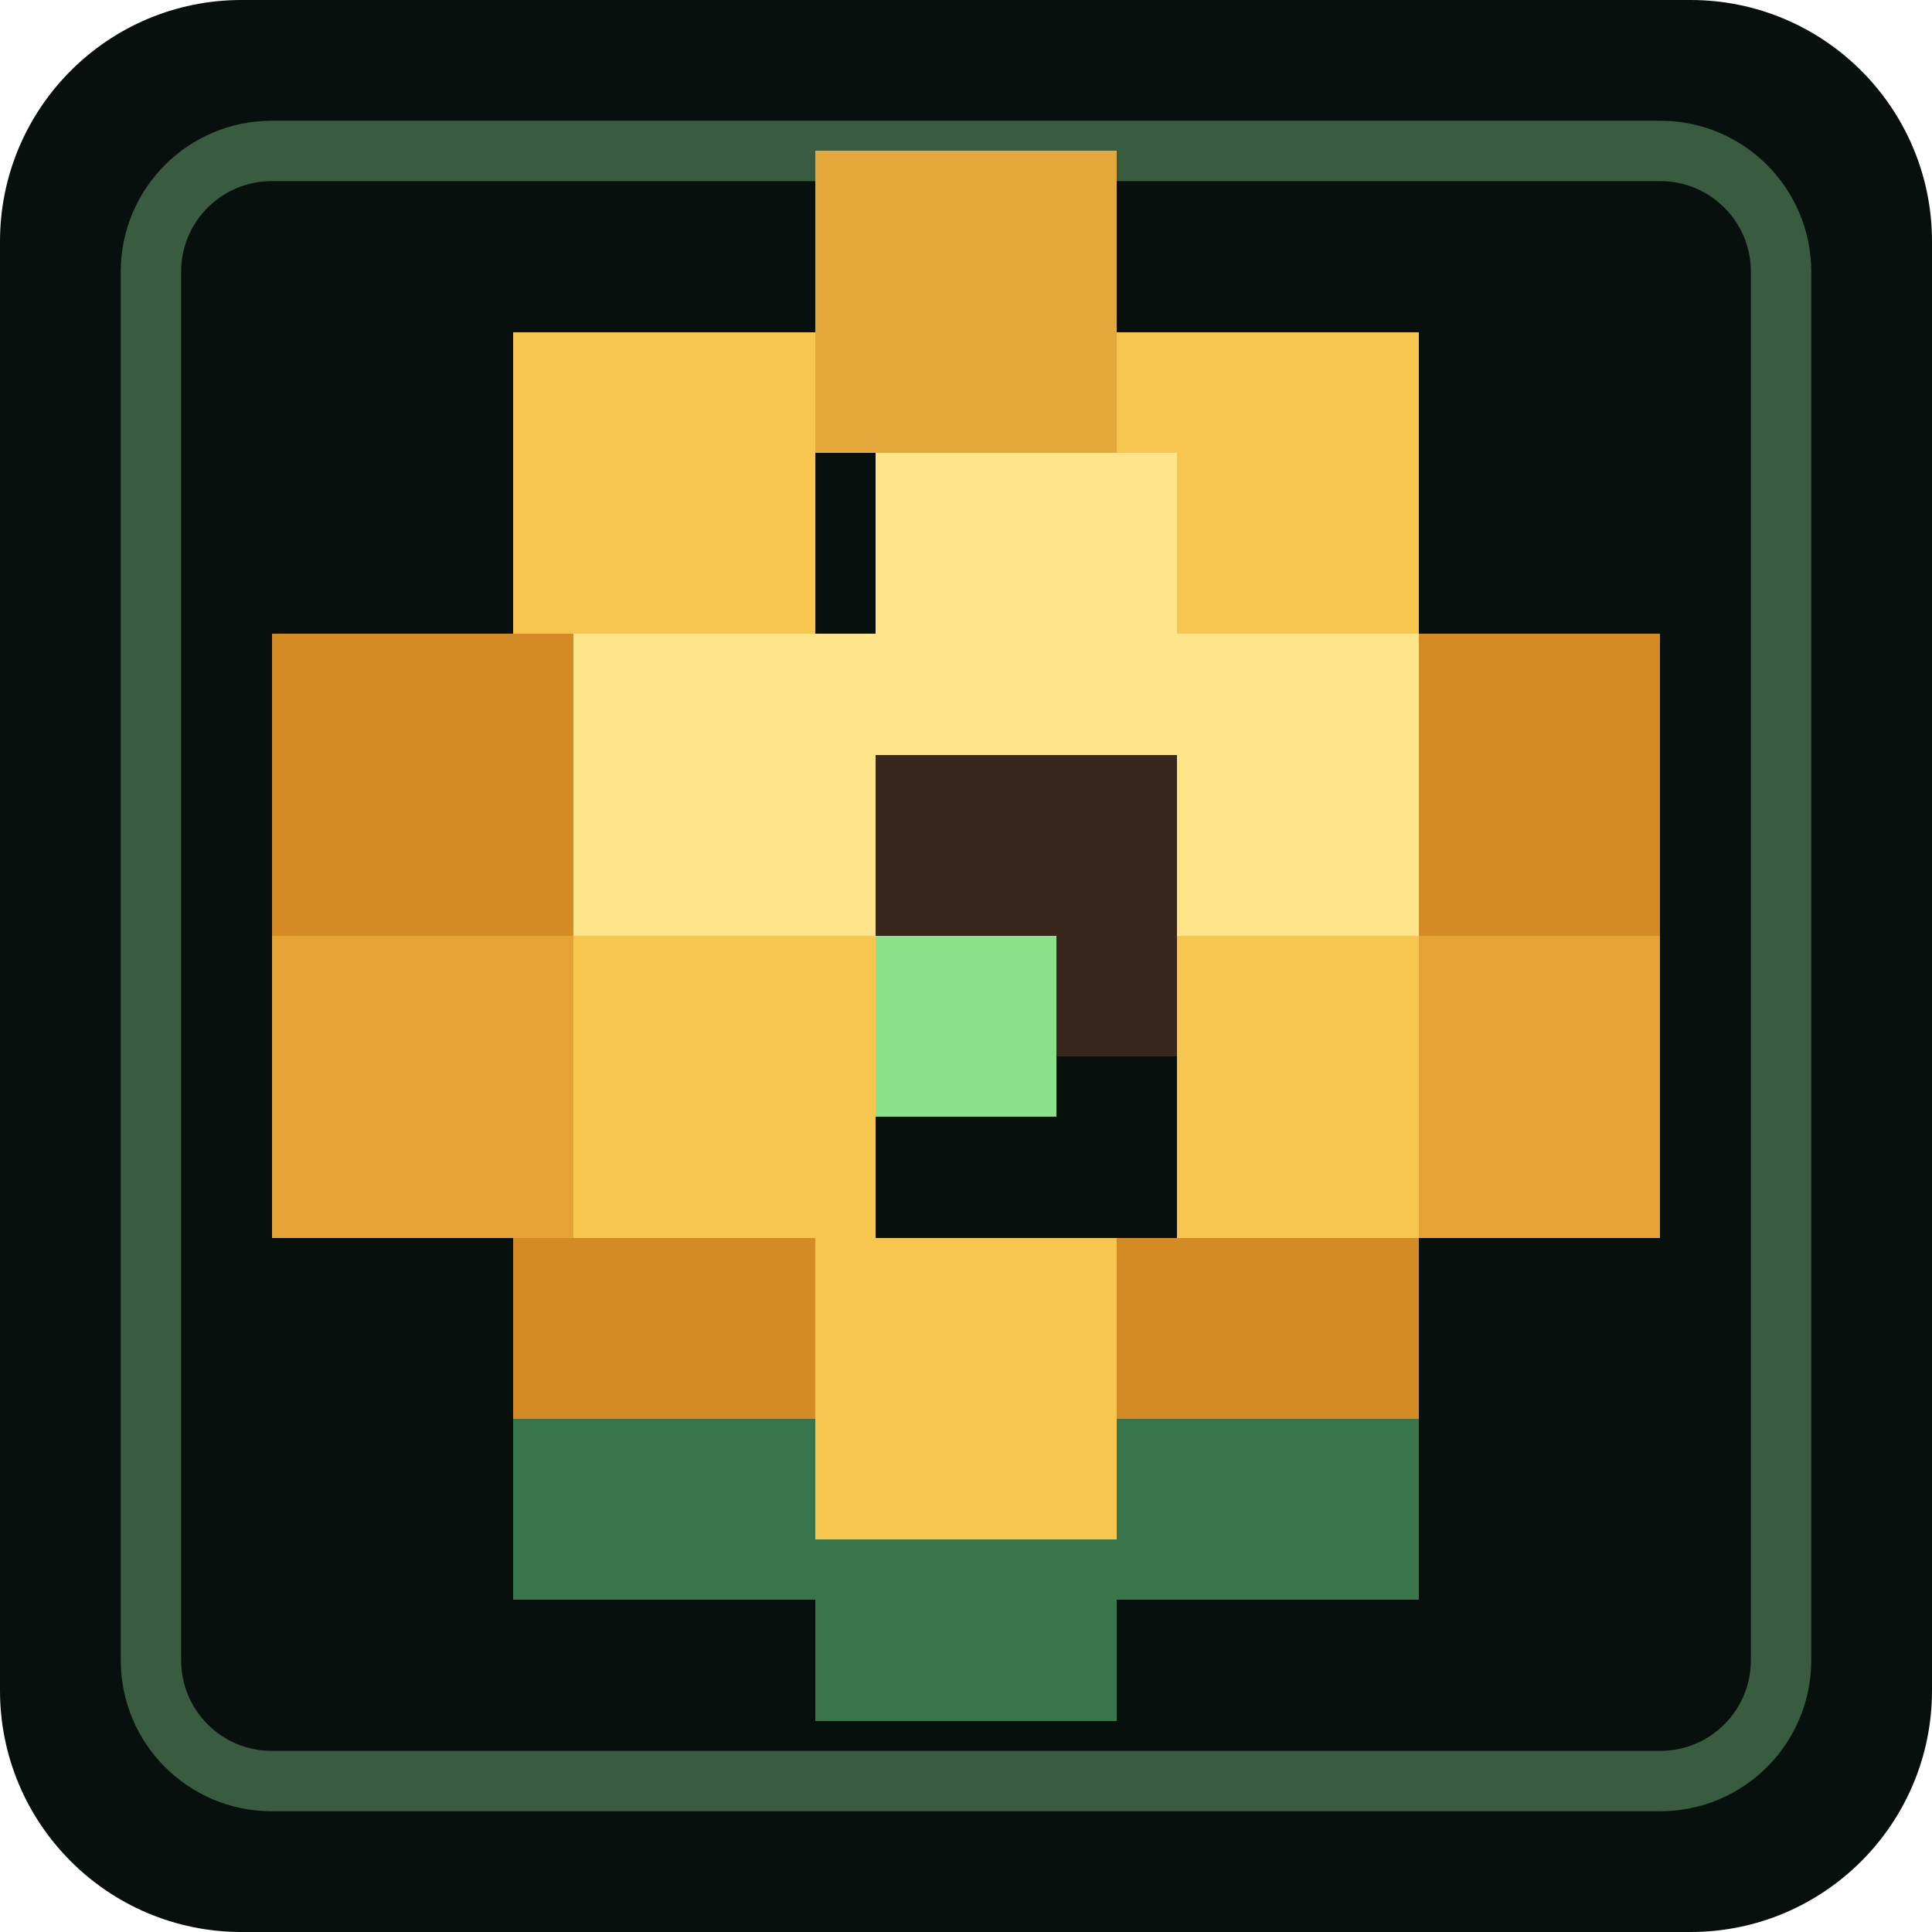
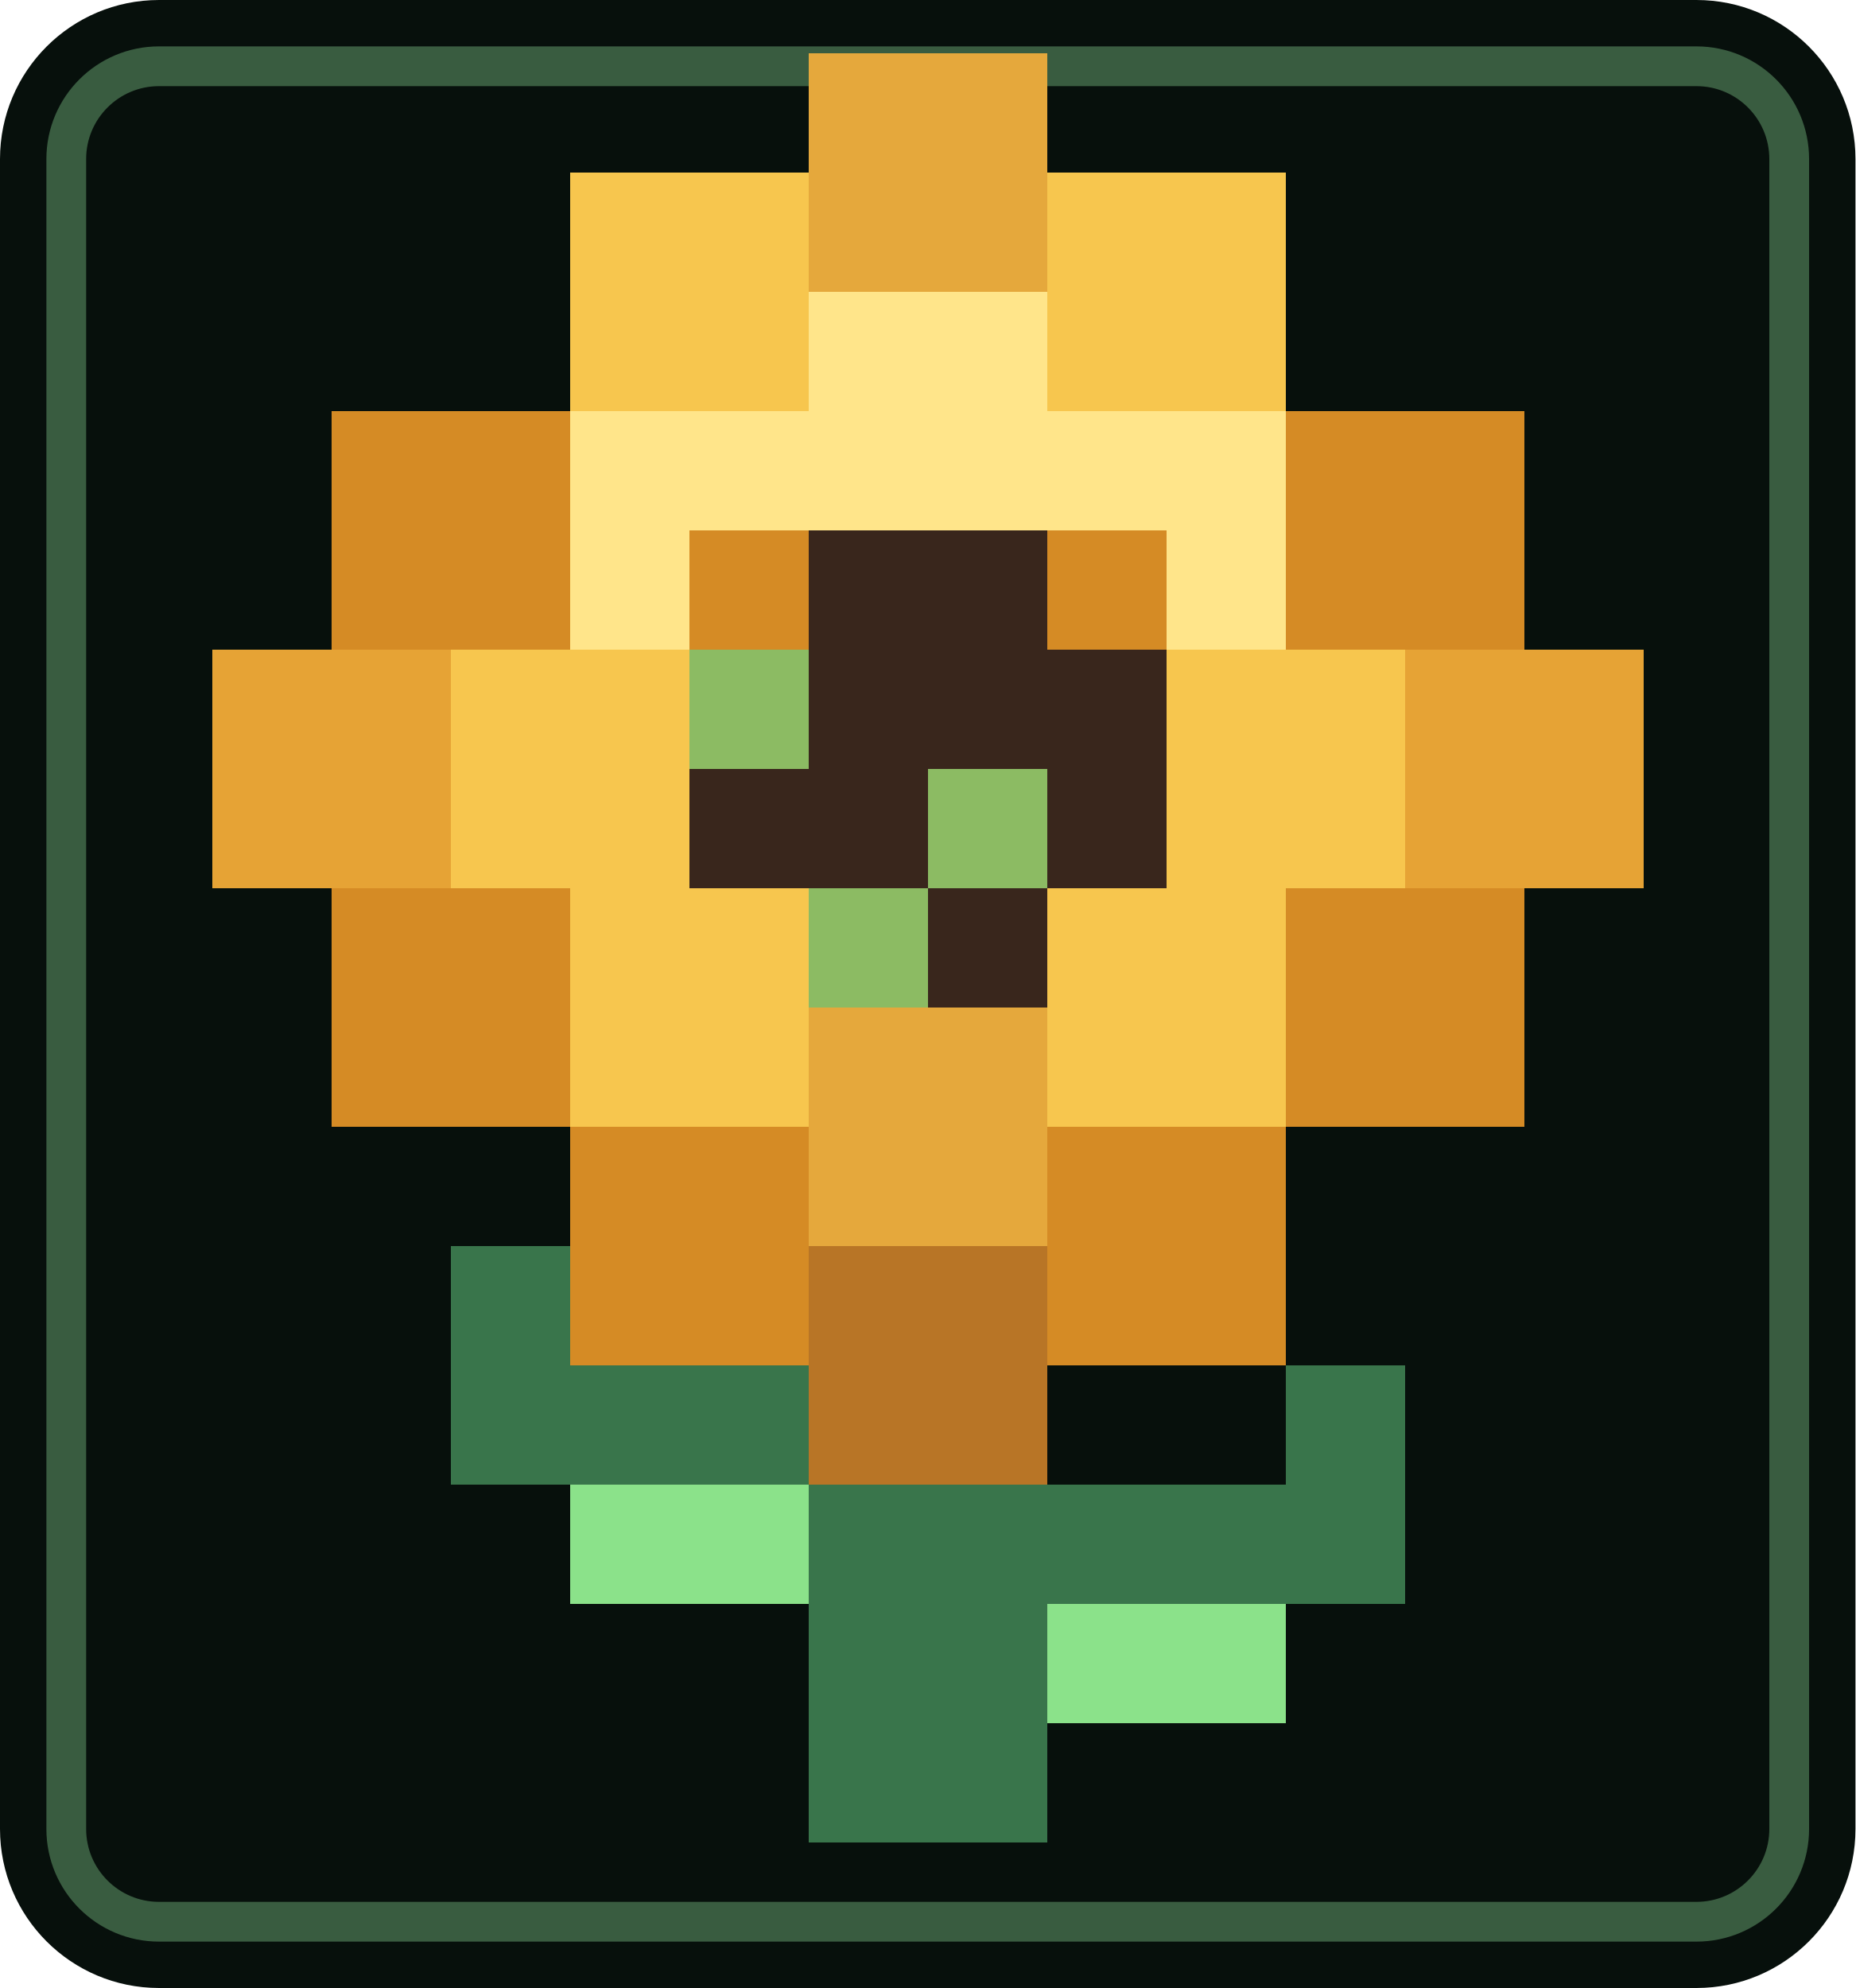
- <svg xmlns="http://www.w3.org/2000/svg" viewBox="0 0 64 64">
-   <rect width="64" height="64" rx="8" fill="#07100c" />
-   <rect x="5" y="5" width="54" height="54" rx="4" fill="none" stroke="#395c40" stroke-width="2" />
-   <g shape-rendering="crispEdges">
-     <rect x="27" y="5" width="10" height="10" fill="#e5a83c" />
-     <rect x="17" y="11" width="10" height="10" fill="#f7c64e" />
-     <rect x="37" y="11" width="10" height="10" fill="#f7c64e" />
-     <rect x="9" y="21" width="10" height="10" fill="#d58b25" />
-     <rect x="19" y="21" width="10" height="10" fill="#ffe58a" />
-     <rect x="29" y="15" width="10" height="10" fill="#ffe58a" />
-     <rect x="39" y="21" width="10" height="10" fill="#ffe58a" />
-     <rect x="47" y="21" width="8" height="10" fill="#d58b25" />
-     <rect x="9" y="31" width="10" height="10" fill="#e6a335" />
-     <rect x="19" y="31" width="10" height="10" fill="#f7c64e" />
-     <rect x="29" y="25" width="10" height="10" fill="#39261c" />
-     <rect x="39" y="31" width="10" height="10" fill="#f7c64e" />
-     <rect x="47" y="31" width="8" height="10" fill="#e6a335" />
-     <rect x="17" y="41" width="10" height="10" fill="#d58b25" />
-     <rect x="27" y="41" width="10" height="10" fill="#f7c64e" />
-     <rect x="37" y="41" width="10" height="10" fill="#d58b25" />
-     <rect x="27" y="51" width="10" height="6" fill="#39754b" />
-     <rect x="17" y="47" width="10" height="6" fill="#39754b" />
-     <rect x="37" y="47" width="10" height="6" fill="#39754b" />
-     <rect x="29" y="31" width="6" height="6" fill="#8be28a" />
+ <svg xmlns="http://www.w3.org/2000/svg" viewBox="0 0 140 150">
+   <rect width="140" height="150" rx="12" fill="#07100c" />
+   <rect x="5" y="5" width="130" height="140" rx="7" fill="none" stroke="#395c40" stroke-width="3" />
+   <g shape-rendering="crispEdges" transform="translate(14 4)">
+     <rect x="47" y="0" width="18" height="18" fill="#e5a83c" />
+     <rect x="29" y="9" width="18" height="18" fill="#f7c64e" />
+     <rect x="65" y="9" width="18" height="18" fill="#f7c64e" />
+     <rect x="11" y="27" width="18" height="18" fill="#d58b25" />
+     <rect x="29" y="27" width="18" height="18" fill="#ffe58a" />
+     <rect x="47" y="18" width="18" height="18" fill="#ffe58a" />
+     <rect x="65" y="27" width="18" height="18" fill="#ffe58a" />
+     <rect x="83" y="27" width="18" height="18" fill="#d58b25" />
+     <rect x="2" y="45" width="18" height="18" fill="#e6a335" />
+     <rect x="20" y="45" width="18" height="18" fill="#f7c64e" />
+     <rect x="38" y="36" width="18" height="18" fill="#d58b25" />
+     <rect x="56" y="36" width="18" height="18" fill="#d58b25" />
+     <rect x="74" y="45" width="18" height="18" fill="#f7c64e" />
+     <rect x="92" y="45" width="18" height="18" fill="#e6a335" />
+     <rect x="11" y="63" width="18" height="18" fill="#d58b25" />
+     <rect x="29" y="63" width="18" height="18" fill="#f7c64e" />
+     <rect x="47" y="72" width="18" height="18" fill="#e5a83c" />
+     <rect x="65" y="63" width="18" height="18" fill="#f7c64e" />
+     <rect x="83" y="63" width="18" height="18" fill="#d58b25" />
+     <rect x="29" y="81" width="18" height="18" fill="#d58b25" />
+     <rect x="47" y="90" width="18" height="18" fill="#b87526" />
+     <rect x="65" y="81" width="18" height="18" fill="#d58b25" />
+     <rect x="47" y="36" width="18" height="18" fill="#39261c" />
+     <rect x="38" y="45" width="18" height="18" fill="#39261c" />
+     <rect x="56" y="45" width="18" height="18" fill="#39261c" />
+     <rect x="47" y="54" width="18" height="18" fill="#39261c" />
+     <rect x="38" y="45" width="9" height="9" fill="#8cbb63" />
+     <rect x="56" y="54" width="9" height="9" fill="#8cbb63" />
+     <rect x="47" y="63" width="9" height="9" fill="#8cbb63" />
+     <rect x="47" y="108" width="18" height="18" fill="#39754b" />
+     <rect x="47" y="126" width="18" height="9" fill="#39754b" />
+     <rect x="20" y="99" width="27" height="9" fill="#39754b" />
+     <rect x="20" y="90" width="9" height="9" fill="#39754b" />
+     <rect x="65" y="108" width="27" height="9" fill="#39754b" />
+     <rect x="83" y="99" width="9" height="9" fill="#39754b" />
+     <rect x="29" y="108" width="18" height="9" fill="#8be28a" />
+     <rect x="65" y="117" width="18" height="9" fill="#8be28a" />
  </g>
</svg>
